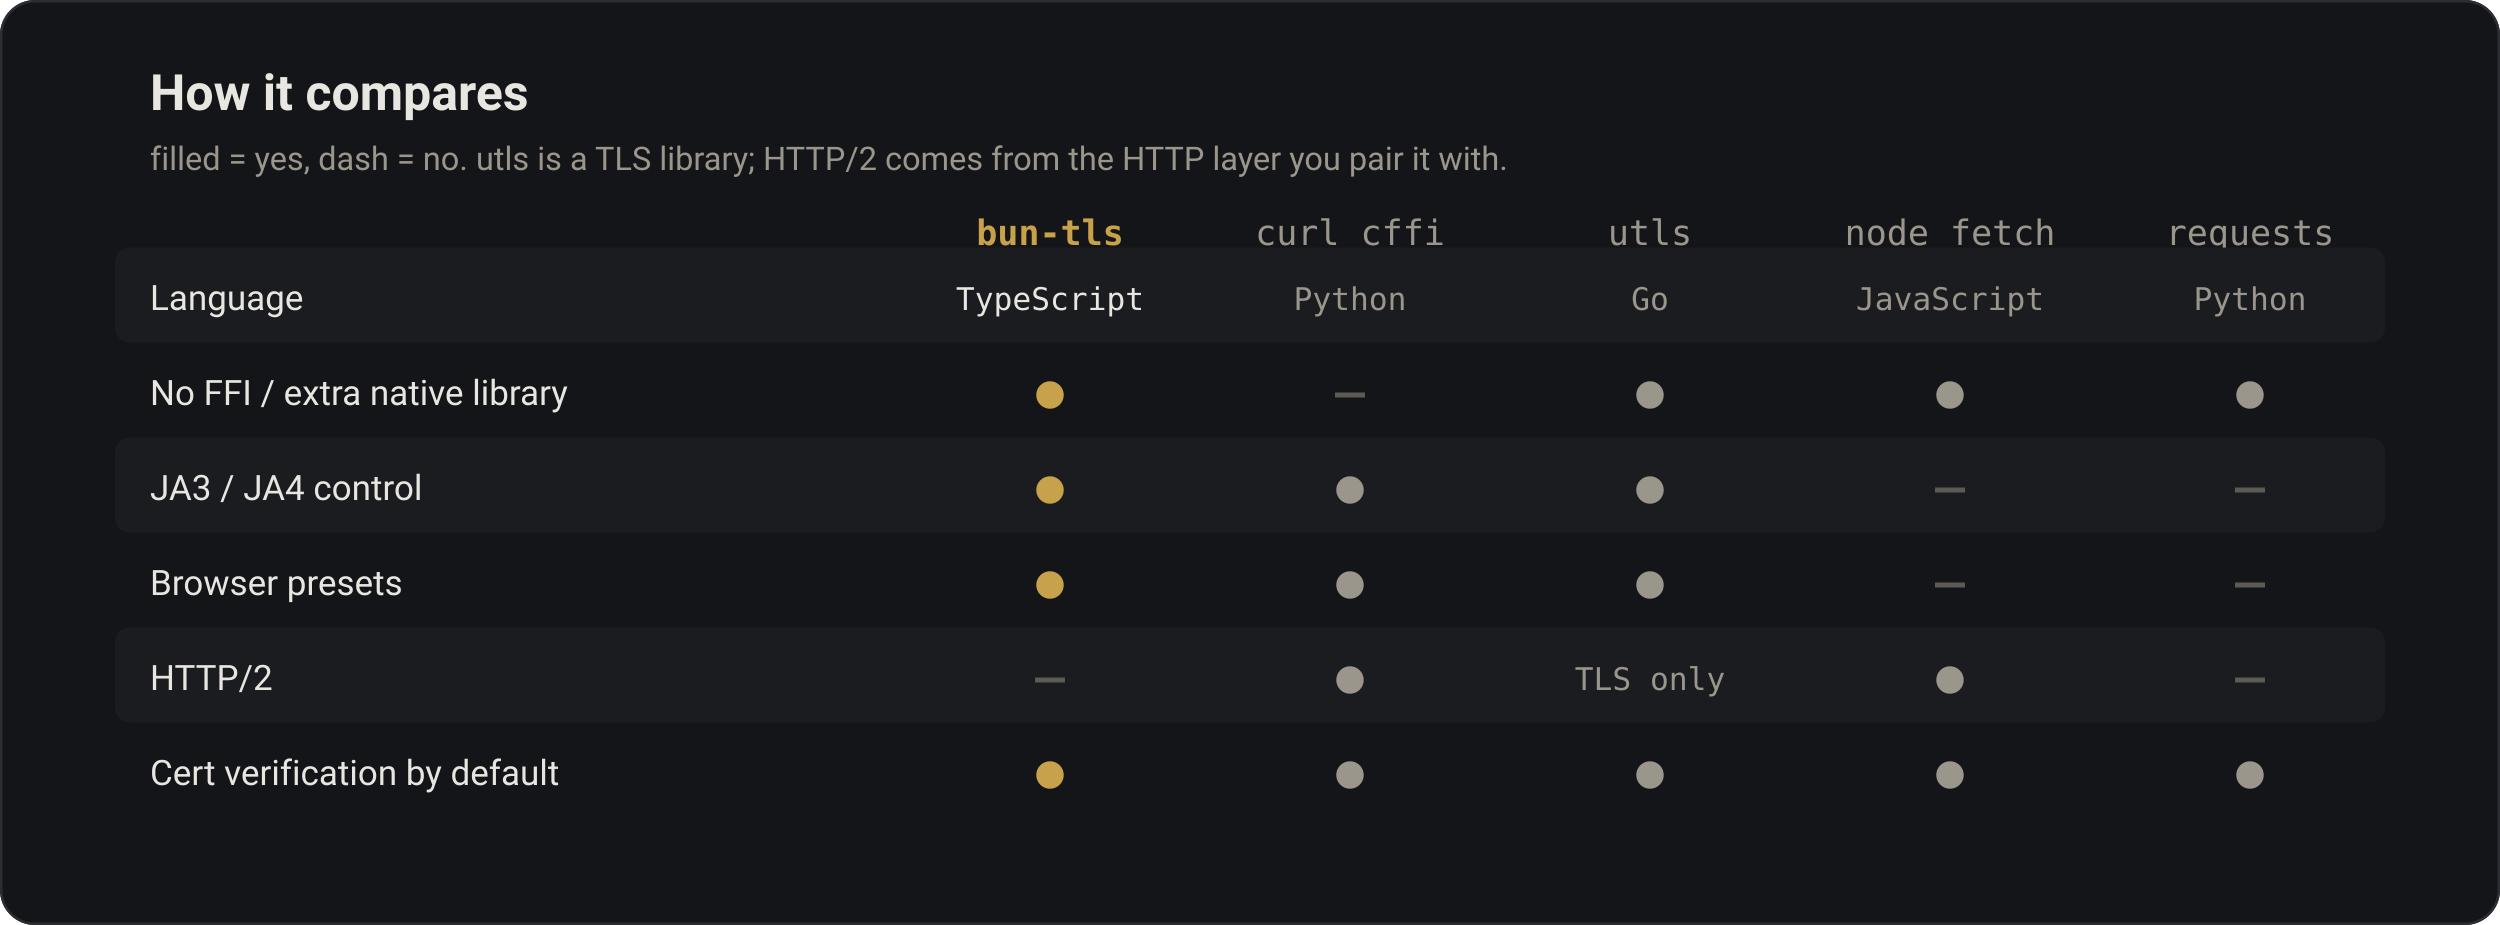
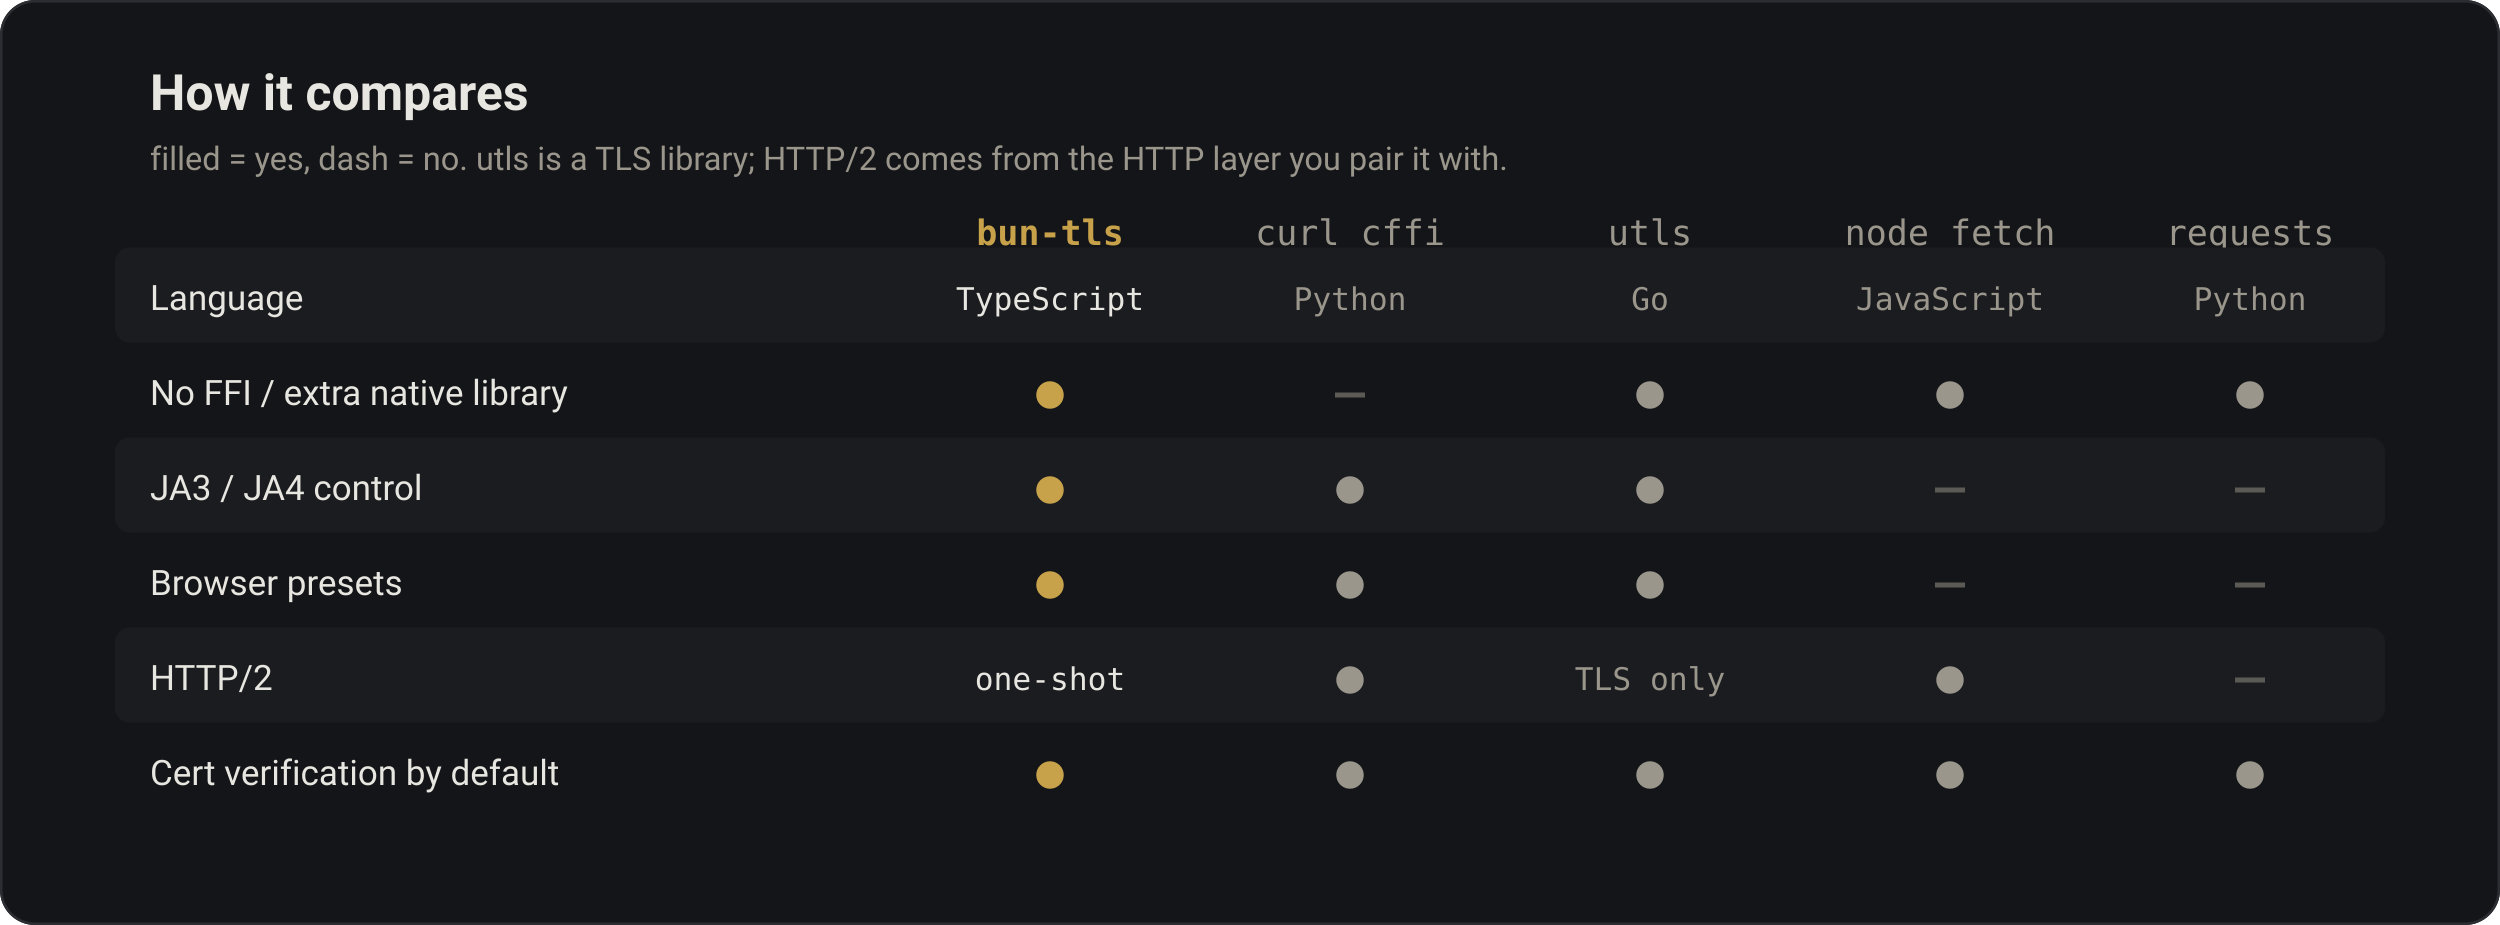
<svg xmlns="http://www.w3.org/2000/svg" viewBox="0 0 1000 370" width="1000" height="370" role="img">
  <rect width="1000" height="370" rx="14" fill="#141518" />
  <rect x="0.5" y="0.5" width="999" height="369" rx="13.5" fill="none" stroke="#2C2D33" />
  <text x="60" y="44" font-family="ui-sans-serif,-apple-system,Segoe UI,Roboto,sans-serif" font-size="20" font-weight="700" fill="#E8E6E0">How it compares</text>
  <text x="60" y="68" font-family="ui-sans-serif,-apple-system,Segoe UI,Roboto,sans-serif" font-size="13" fill="#9A968C">filled = yes, dash = no. utls is a TLS library; HTTP/2 comes from the HTTP layer you pair it with.</text>
  <text x="420" y="98" font-family="ui-monospace,SFMono-Regular,Menlo,monospace" font-size="14" font-weight="700" fill="#C8A24A" text-anchor="middle">bun-tls</text>
  <text x="540" y="98" font-family="ui-monospace,SFMono-Regular,Menlo,monospace" font-size="14" font-weight="400" fill="#9A968C" text-anchor="middle">curl_cffi</text>
  <text x="660" y="98" font-family="ui-monospace,SFMono-Regular,Menlo,monospace" font-size="14" font-weight="400" fill="#9A968C" text-anchor="middle">utls</text>
  <text x="780" y="98" font-family="ui-monospace,SFMono-Regular,Menlo,monospace" font-size="14" font-weight="400" fill="#9A968C" text-anchor="middle">node fetch</text>
  <text x="900" y="98" font-family="ui-monospace,SFMono-Regular,Menlo,monospace" font-size="14" font-weight="400" fill="#9A968C" text-anchor="middle">requests</text>
  <line x1="46" y1="108" x2="954" y2="108" stroke="#2C2D33" />
  <rect x="46" y="99" width="908" height="38" rx="6" fill="#1B1C20" />
  <text x="60" y="124" font-family="ui-sans-serif,-apple-system,Segoe UI,Roboto,sans-serif" font-size="14" fill="#E8E6E0">Language</text>
  <text x="420" y="124" font-family="ui-monospace,SFMono-Regular,Menlo,monospace" font-size="12.5" fill="#E8E6E0" text-anchor="middle">TypeScript</text>
  <text x="540" y="124" font-family="ui-monospace,SFMono-Regular,Menlo,monospace" font-size="12.5" fill="#9A968C" text-anchor="middle">Python</text>
  <text x="660" y="124" font-family="ui-monospace,SFMono-Regular,Menlo,monospace" font-size="12.5" fill="#9A968C" text-anchor="middle">Go</text>
  <text x="780" y="124" font-family="ui-monospace,SFMono-Regular,Menlo,monospace" font-size="12.5" fill="#9A968C" text-anchor="middle">JavaScript</text>
  <text x="900" y="124" font-family="ui-monospace,SFMono-Regular,Menlo,monospace" font-size="12.5" fill="#9A968C" text-anchor="middle">Python</text>
  <text x="60" y="162" font-family="ui-sans-serif,-apple-system,Segoe UI,Roboto,sans-serif" font-size="14" fill="#E8E6E0">No FFI / extra native library</text>
  <circle cx="420" cy="158" r="5.5" fill="#C8A24A" />
  <line x1="534" y1="158" x2="546" y2="158" stroke="#5C5A54" stroke-width="2" />
  <circle cx="660" cy="158" r="5.5" fill="#9A968C" />
  <circle cx="780" cy="158" r="5.5" fill="#9A968C" />
  <circle cx="900" cy="158" r="5.5" fill="#9A968C" />
  <rect x="46" y="175" width="908" height="38" rx="6" fill="#1B1C20" />
  <text x="60" y="200" font-family="ui-sans-serif,-apple-system,Segoe UI,Roboto,sans-serif" font-size="14" fill="#E8E6E0">JA3 / JA4 control</text>
  <circle cx="420" cy="196" r="5.5" fill="#C8A24A" />
  <circle cx="540" cy="196" r="5.5" fill="#9A968C" />
  <circle cx="660" cy="196" r="5.5" fill="#9A968C" />
  <line x1="774" y1="196" x2="786" y2="196" stroke="#5C5A54" stroke-width="2" />
  <line x1="894" y1="196" x2="906" y2="196" stroke="#5C5A54" stroke-width="2" />
  <text x="60" y="238" font-family="ui-sans-serif,-apple-system,Segoe UI,Roboto,sans-serif" font-size="14" fill="#E8E6E0">Browser presets</text>
  <circle cx="420" cy="234" r="5.5" fill="#C8A24A" />
  <circle cx="540" cy="234" r="5.5" fill="#9A968C" />
  <circle cx="660" cy="234" r="5.5" fill="#9A968C" />
  <line x1="774" y1="234" x2="786" y2="234" stroke="#5C5A54" stroke-width="2" />
  <line x1="894" y1="234" x2="906" y2="234" stroke="#5C5A54" stroke-width="2" />
  <rect x="46" y="251" width="908" height="38" rx="6" fill="#1B1C20" />
  <text x="60" y="276" font-family="ui-sans-serif,-apple-system,Segoe UI,Roboto,sans-serif" font-size="14" fill="#E8E6E0">HTTP/2</text>
-   <line x1="414" y1="272" x2="426" y2="272" stroke="#5C5A54" stroke-width="2" />
+   <text x="420" y="276" font-family="ui-monospace,SFMono-Regular,Menlo,monospace" font-size="12.5" fill="#E8E6E0" text-anchor="middle">one-shot</text>
  <circle cx="540" cy="272" r="5.5" fill="#9A968C" />
  <text x="660" y="276" font-family="ui-monospace,SFMono-Regular,Menlo,monospace" font-size="12.5" fill="#9A968C" text-anchor="middle">TLS only</text>
  <circle cx="780" cy="272" r="5.5" fill="#9A968C" />
  <line x1="894" y1="272" x2="906" y2="272" stroke="#5C5A54" stroke-width="2" />
  <text x="60" y="314" font-family="ui-sans-serif,-apple-system,Segoe UI,Roboto,sans-serif" font-size="14" fill="#E8E6E0">Cert verification by default</text>
  <circle cx="420" cy="310" r="5.5" fill="#C8A24A" />
  <circle cx="540" cy="310" r="5.5" fill="#9A968C" />
  <circle cx="660" cy="310" r="5.5" fill="#9A968C" />
  <circle cx="780" cy="310" r="5.5" fill="#9A968C" />
  <circle cx="900" cy="310" r="5.5" fill="#9A968C" />
</svg>
